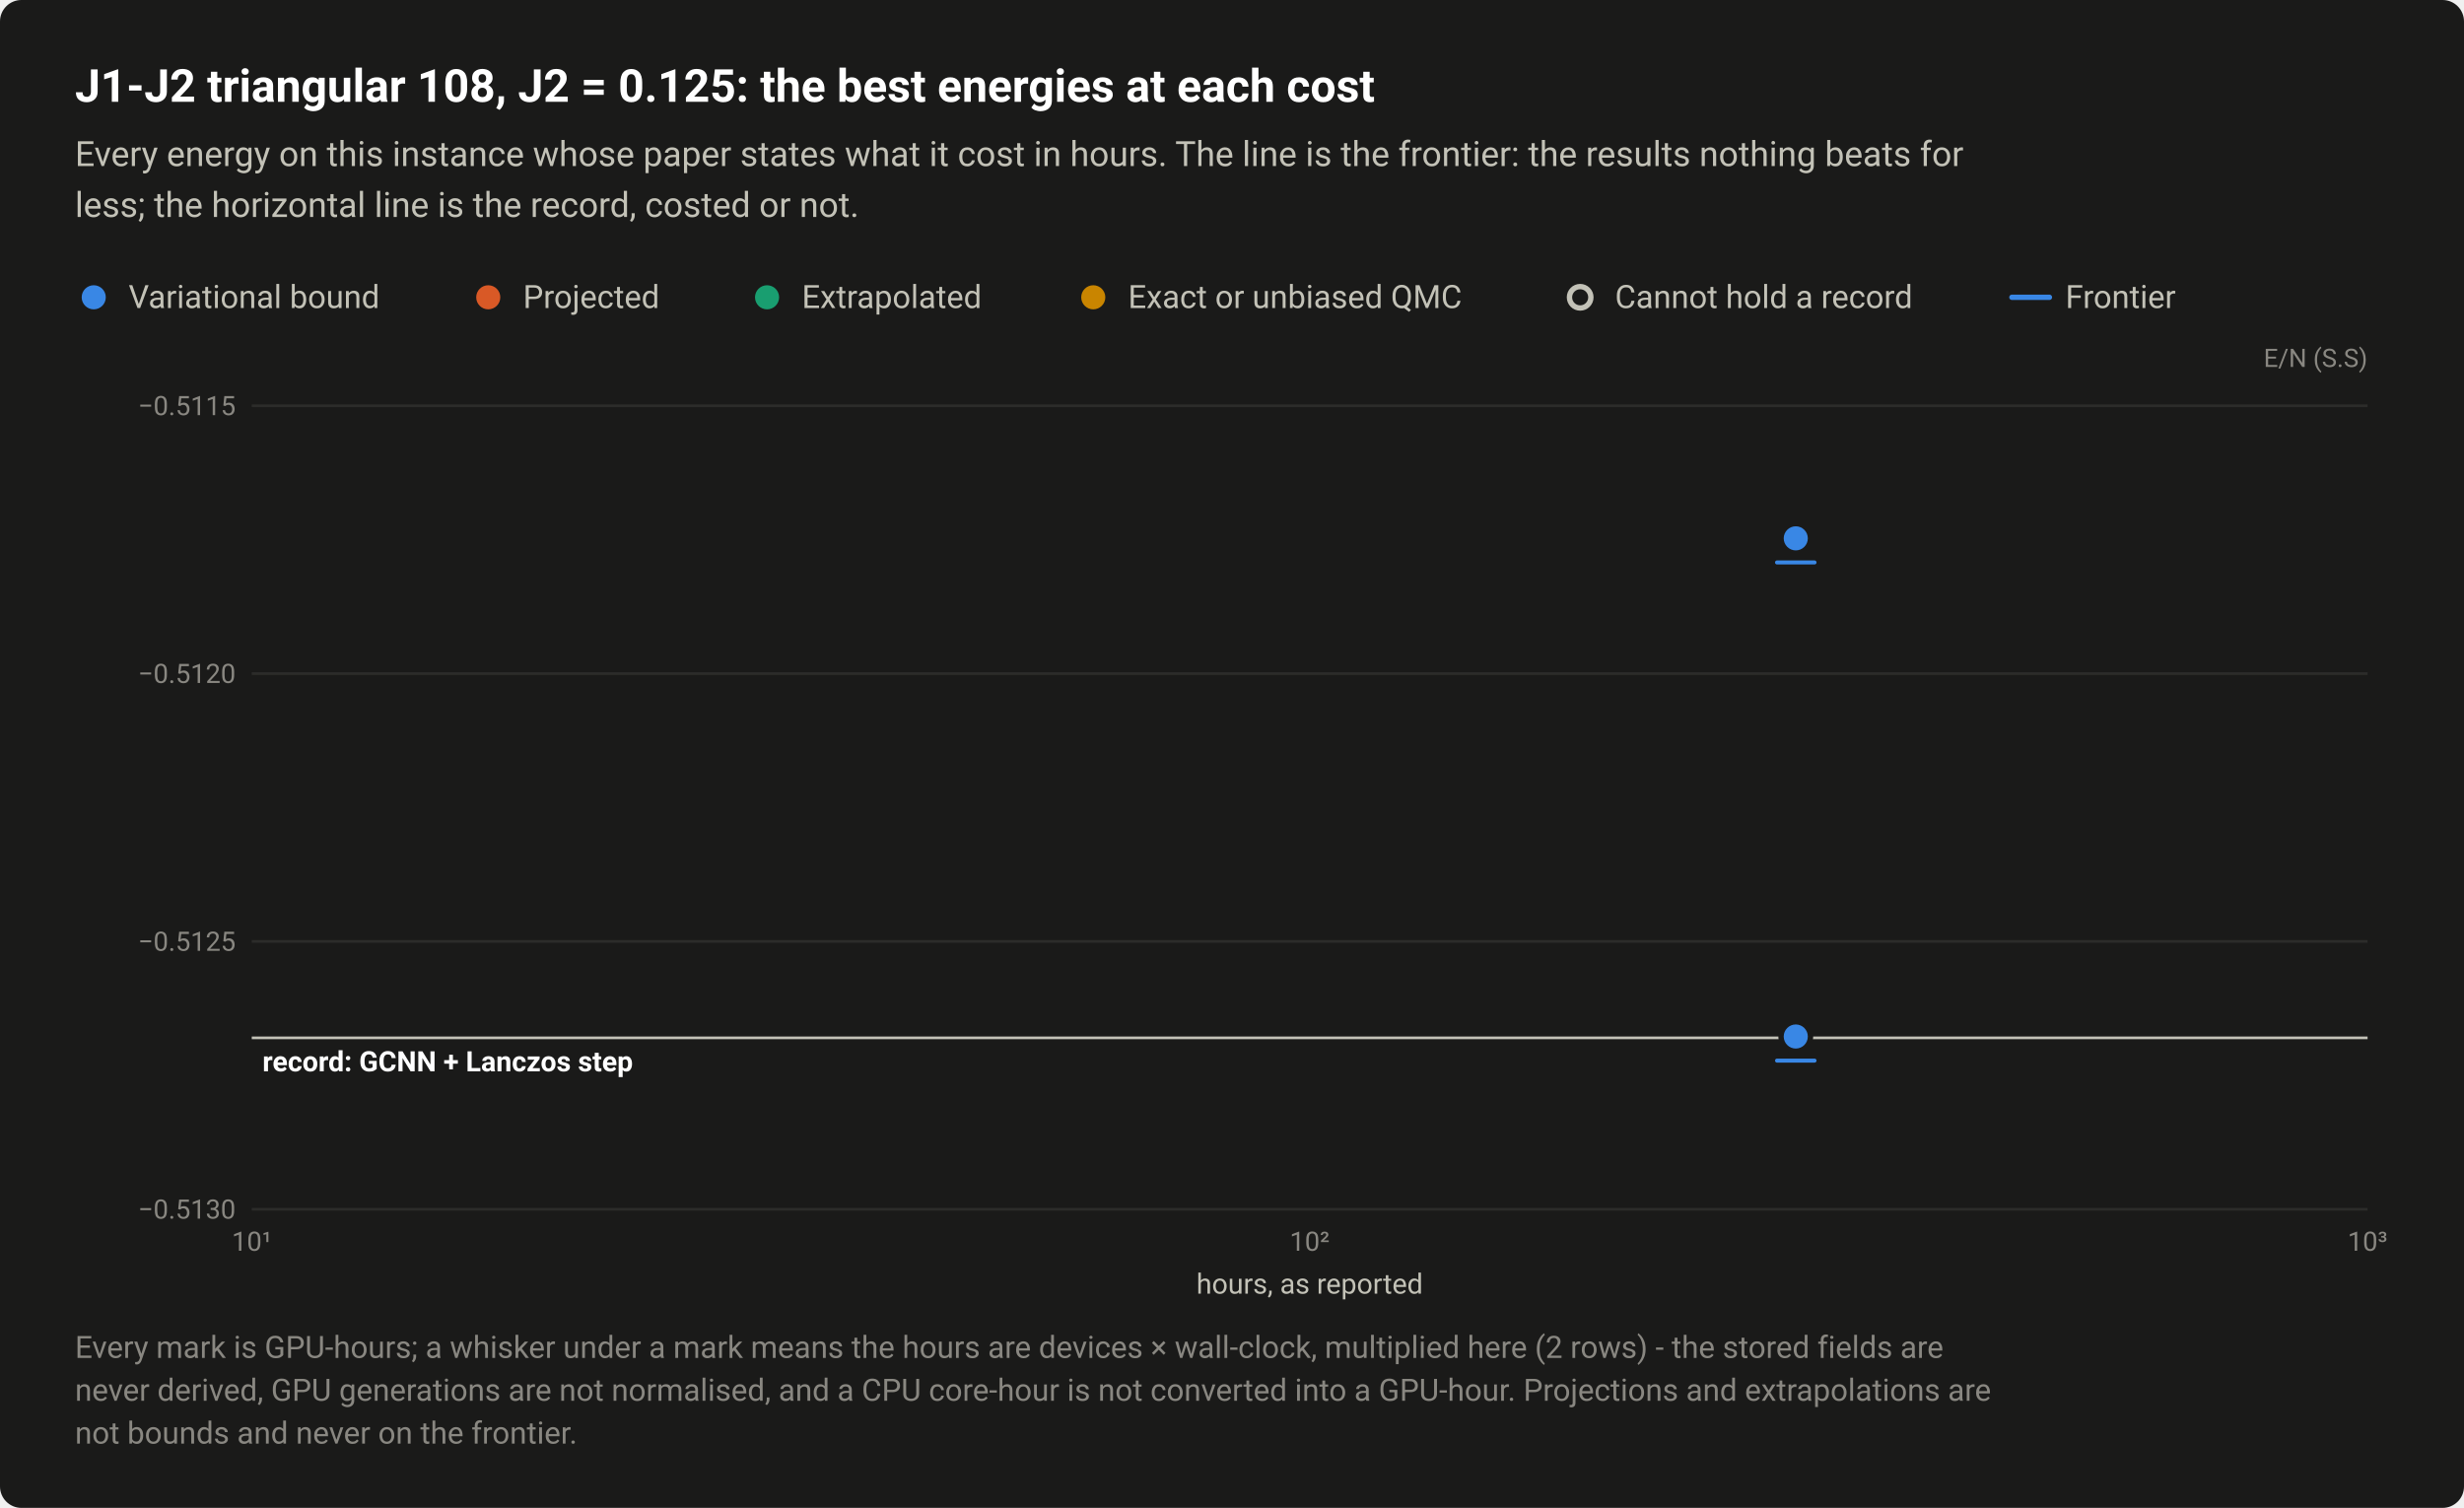
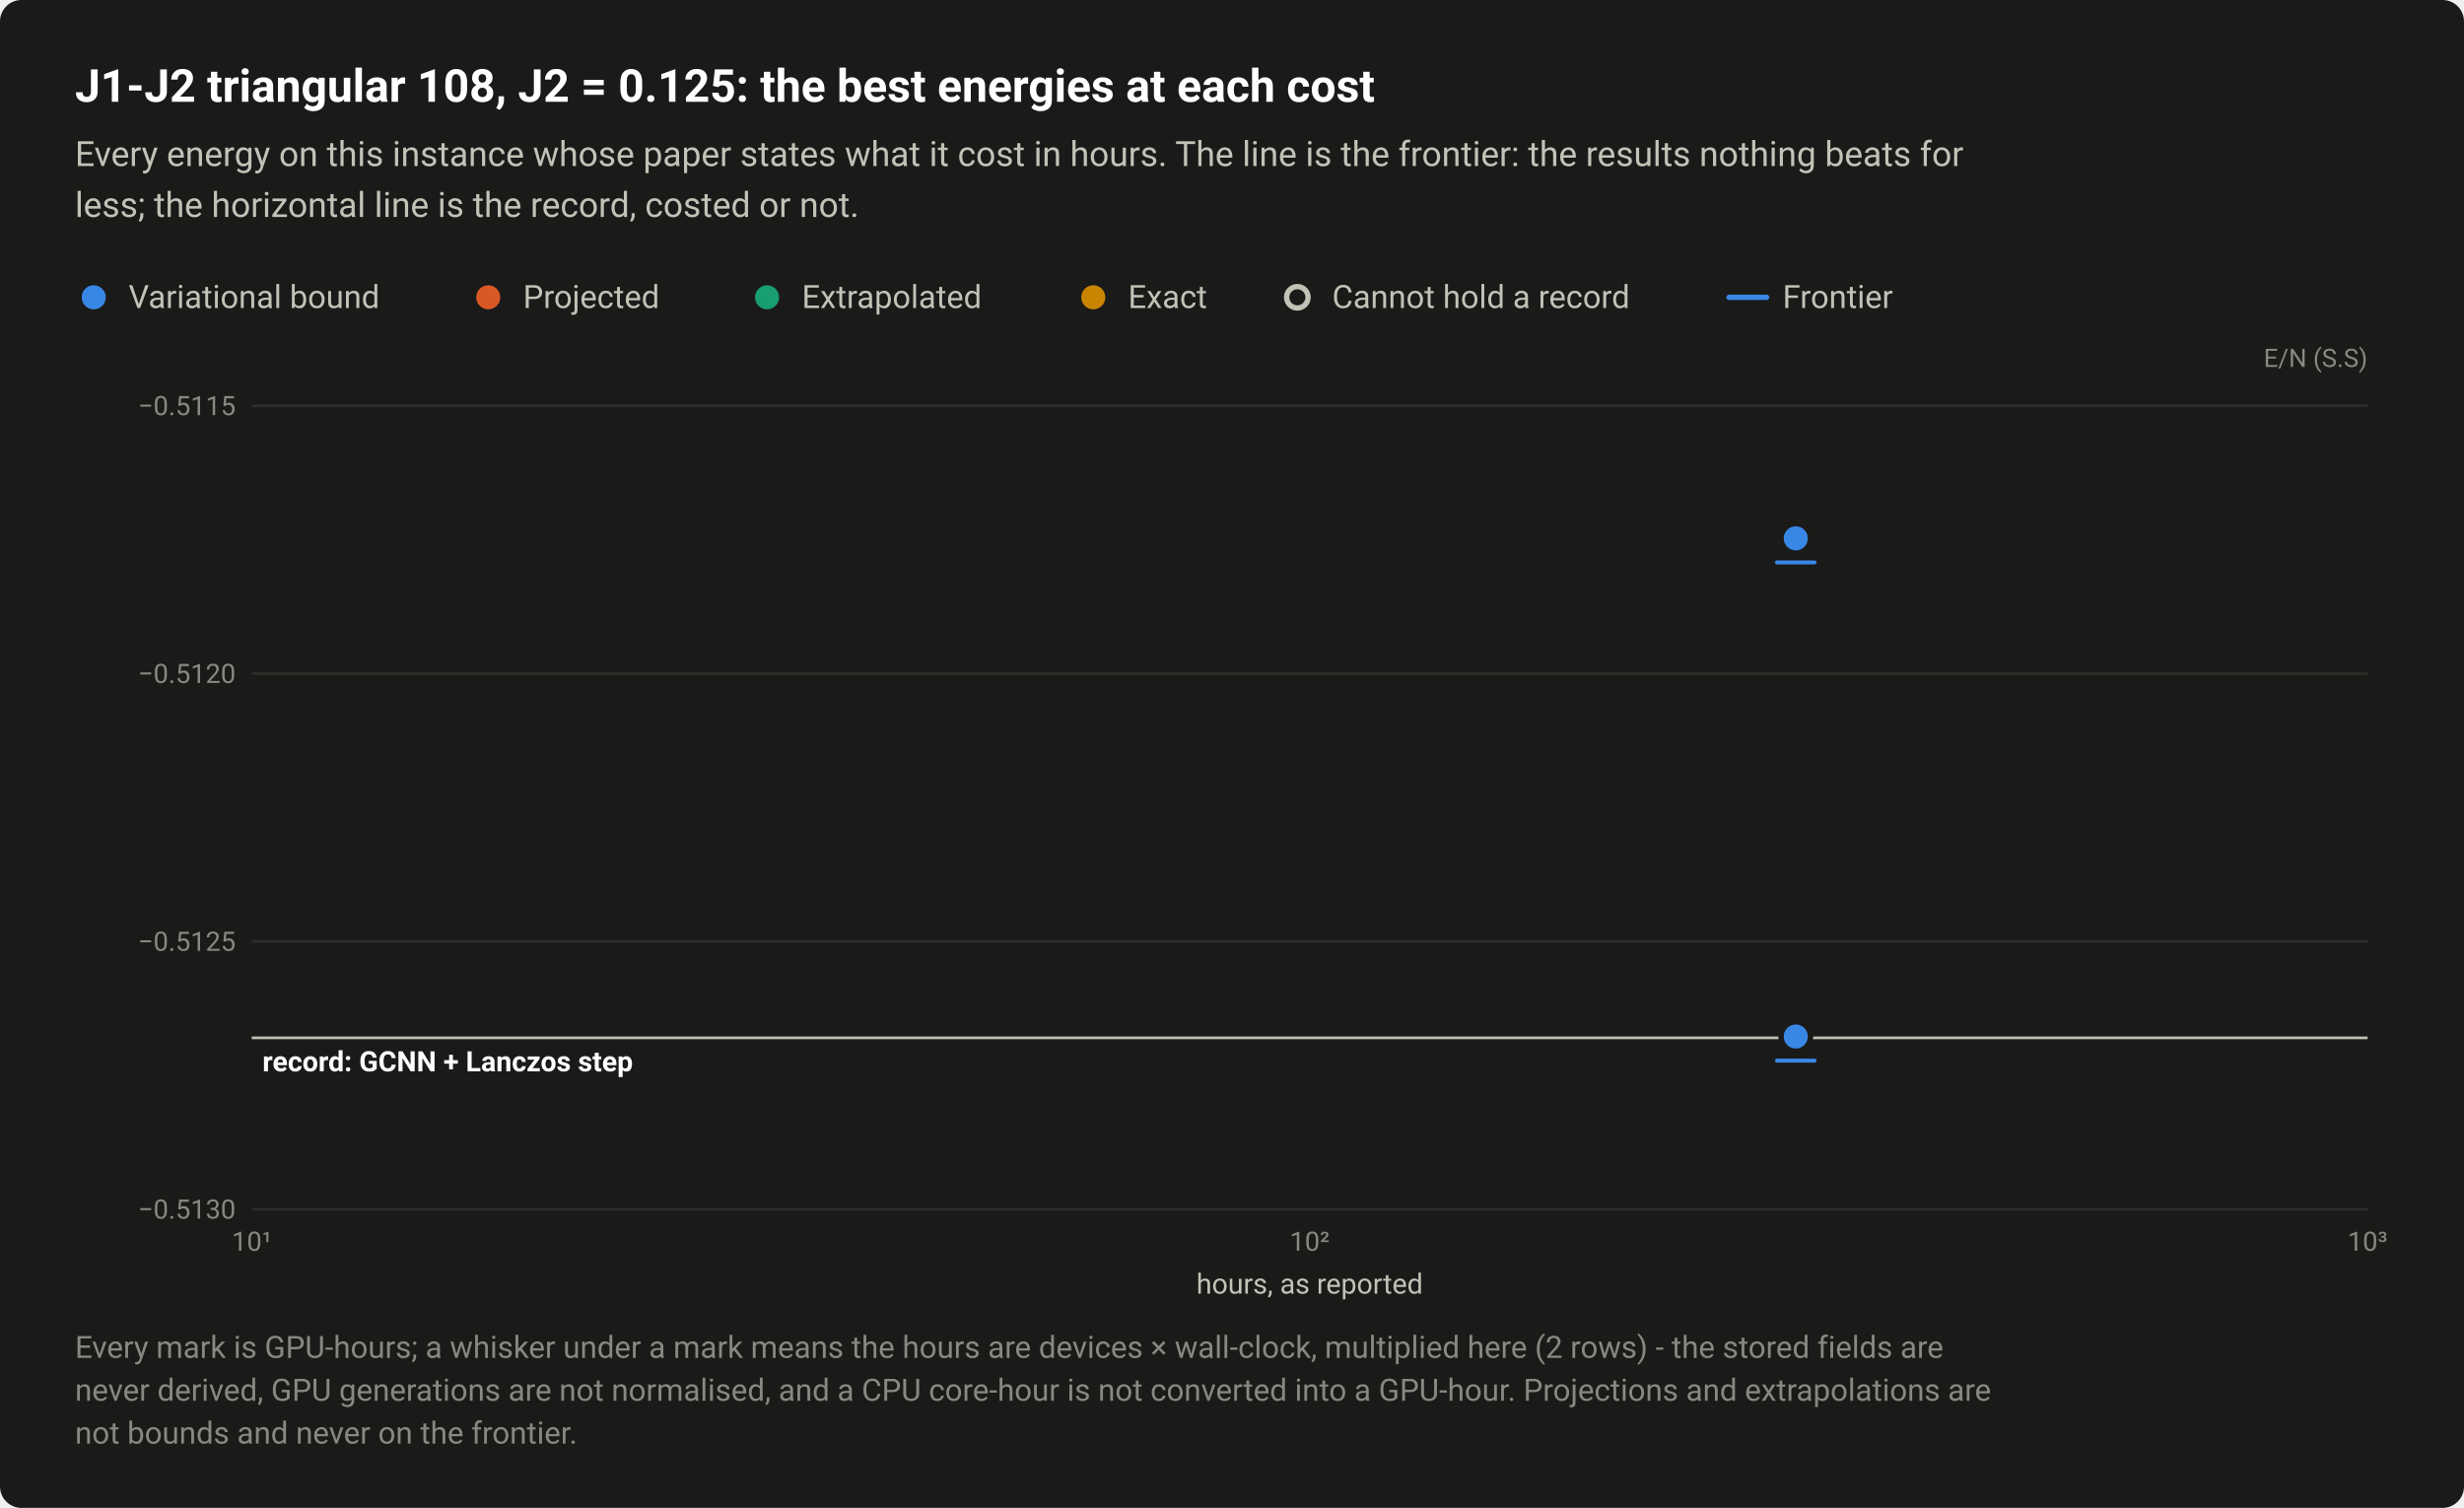
<svg xmlns="http://www.w3.org/2000/svg" width="920" height="563" viewBox="0 0 920 563" role="img" aria-labelledby="title desc">
  <style>text{font-family:system-ui,-apple-system,"Segoe UI",Roboto,"Helvetica Neue",Arial,sans-serif}</style>
  <rect width="920" height="563" rx="8" fill="#1a1a19" />
  <text x="28" y="38" font-size="17" fill="#ffffff" font-weight="600">J1-J2 triangular 108, J2 = 0.125: the best energies at each cost</text>
  <text x="28" y="62" font-size="13" fill="#c3c2b7">Every energy on this instance whose paper states what it cost in hours. The line is the frontier: the results nothing beats for</text>
  <text x="28" y="81" font-size="13" fill="#c3c2b7">less; the horizontal line is the record, costed or not.</text>
  <circle cx="35" cy="111" r="6.5" fill="#1a1a19" />
  <circle cx="35" cy="111" r="4.5" fill="#3987e5" />
  <text x="48" y="115" font-size="12" fill="#c3c2b7">Variational bound</text>
  <circle cx="182.3" cy="111" r="6.5" fill="#1a1a19" />
  <circle cx="182.3" cy="111" r="4.5" fill="#d95926" />
  <text x="195.3" y="115" font-size="12" fill="#c3c2b7">Projected</text>
  <circle cx="286.4" cy="111" r="6.5" fill="#1a1a19" />
  <circle cx="286.4" cy="111" r="4.5" fill="#199e70" />
  <text x="299.4" y="115" font-size="12" fill="#c3c2b7">Extrapolated</text>
  <circle cx="408.2" cy="111" r="6.5" fill="#1a1a19" />
  <circle cx="408.2" cy="111" r="4.5" fill="#c98500" />
-   <text x="421.2" y="115" font-size="12" fill="#c3c2b7">Exact or unbiased QMC</text>
-   <circle cx="590" cy="111" r="6.5" fill="#1a1a19" />
-   <circle cx="590" cy="111" r="4" fill="#1a1a19" stroke="#c3c2b7" stroke-width="2" />
-   <text x="603" y="115" font-size="12" fill="#c3c2b7">Cannot hold a record</text>
-   <path d="M751.2 111H765.2" stroke="#3987e5" stroke-width="2" stroke-linecap="round" />
-   <text x="771.2" y="115" font-size="12" fill="#c3c2b7">Frontier</text>
+   <text x="421.2" y="115" font-size="12" fill="#c3c2b7">Exact</text>
+   <circle cx="484.4" cy="111" r="6.5" fill="#1a1a19" />
+   <circle cx="484.4" cy="111" r="4" fill="#1a1a19" stroke="#c3c2b7" stroke-width="2" />
+   <text x="497.4" y="115" font-size="12" fill="#c3c2b7">Cannot hold a record</text>
+   <path d="M645.6 111H659.6" stroke="#3987e5" stroke-width="2" stroke-linecap="round" />
+   <text x="665.6" y="115" font-size="12" fill="#c3c2b7">Frontier</text>
  <text x="884" y="137" font-size="9.5" fill="#898781" text-anchor="end">E/N (S.S)</text>
  <path d="M94 451.5H884" stroke="#2c2c2a" stroke-width="1" />
  <text x="88" y="455" font-size="10" fill="#898781" text-anchor="end" style="font-variant-numeric:tabular-nums">−0.5130</text>
  <path d="M94 351.5H884" stroke="#2c2c2a" stroke-width="1" />
  <text x="88" y="355" font-size="10" fill="#898781" text-anchor="end" style="font-variant-numeric:tabular-nums">−0.5125</text>
  <path d="M94 251.5H884" stroke="#2c2c2a" stroke-width="1" />
  <text x="88" y="255" font-size="10" fill="#898781" text-anchor="end" style="font-variant-numeric:tabular-nums">−0.5120</text>
  <path d="M94 151.5H884" stroke="#2c2c2a" stroke-width="1" />
  <text x="88" y="155" font-size="10" fill="#898781" text-anchor="end" style="font-variant-numeric:tabular-nums">−0.5115</text>
  <text x="94" y="467" font-size="10" fill="#898781" text-anchor="middle" style="font-variant-numeric:tabular-nums">10¹</text>
  <text x="489" y="467" font-size="10" fill="#898781" text-anchor="middle" style="font-variant-numeric:tabular-nums">10²</text>
  <text x="884" y="467" font-size="10" fill="#898781" text-anchor="middle" style="font-variant-numeric:tabular-nums">10³</text>
  <path d="M94 387.5H884" stroke="#c3c2b7" stroke-width="1" />
  <text x="98" y="400" font-size="10.5" fill="#ffffff" font-weight="600">record: GCNN + Lanczos step</text>
  <a class="pt" href="/instances/#r-J1J2_triangular_108_P_0_125-b4bac17e">
    <circle cx="670.5" cy="387" r="6.5" fill="#1a1a19" />
    <circle cx="670.5" cy="387" r="4.5" fill="#3987e5" />
    <path d="M663.5 396H677.5" stroke="#3987e5" stroke-width="1.5" stroke-linecap="round" />
  </a>
  <a class="pt" href="/instances/#r-J1J2_triangular_108_P_0_125-38adb2e4">
    <circle cx="670.5" cy="201" r="6.5" fill="#1a1a19" />
    <circle cx="670.5" cy="201" r="4.5" fill="#3987e5" />
    <path d="M663.5 210H677.5" stroke="#3987e5" stroke-width="1.5" stroke-linecap="round" />
  </a>
  <text x="489" y="483" font-size="10.5" fill="#c3c2b7" text-anchor="middle">hours, as reported</text>
  <text x="28" y="507" font-size="11.5" fill="#898781">Every mark is GPU-hours; a whisker under a mark means the hours are devices × wall-clock, multiplied here (2 rows) - the stored fields are</text>
  <text x="28" y="523" font-size="11.5" fill="#898781">never derived, GPU generations are not normalised, and a CPU core-hour is not converted into a GPU-hour. Projections and extrapolations are</text>
  <text x="28" y="539" font-size="11.5" fill="#898781">not bounds and never on the frontier.</text>
</svg>
